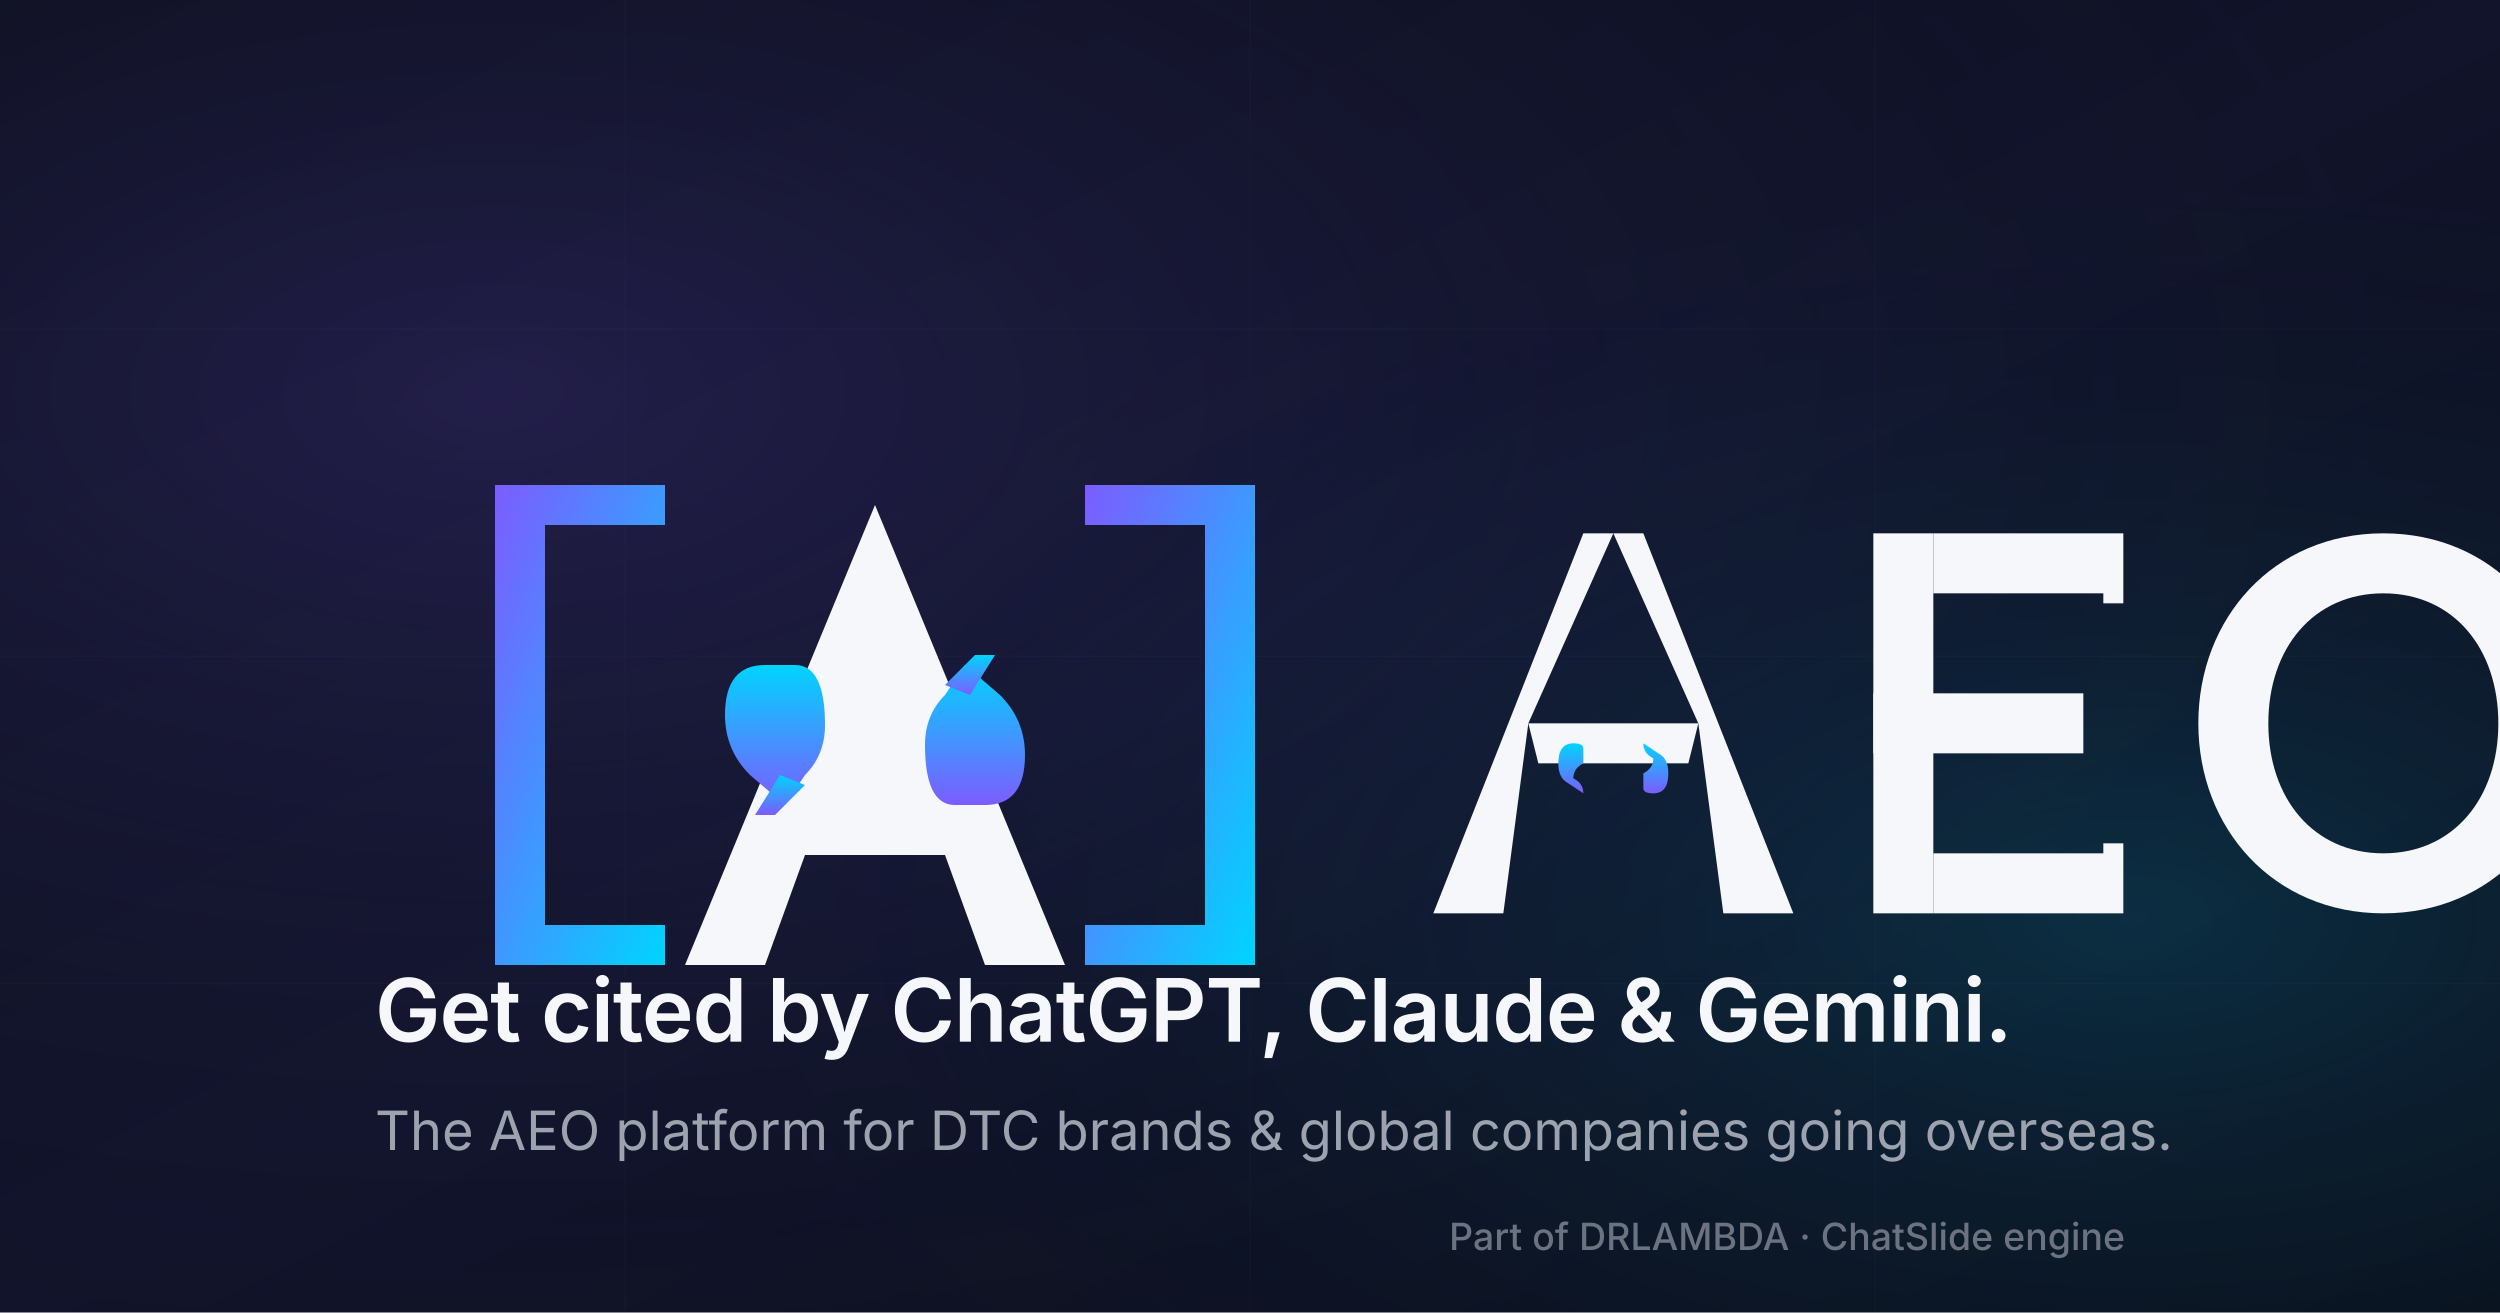
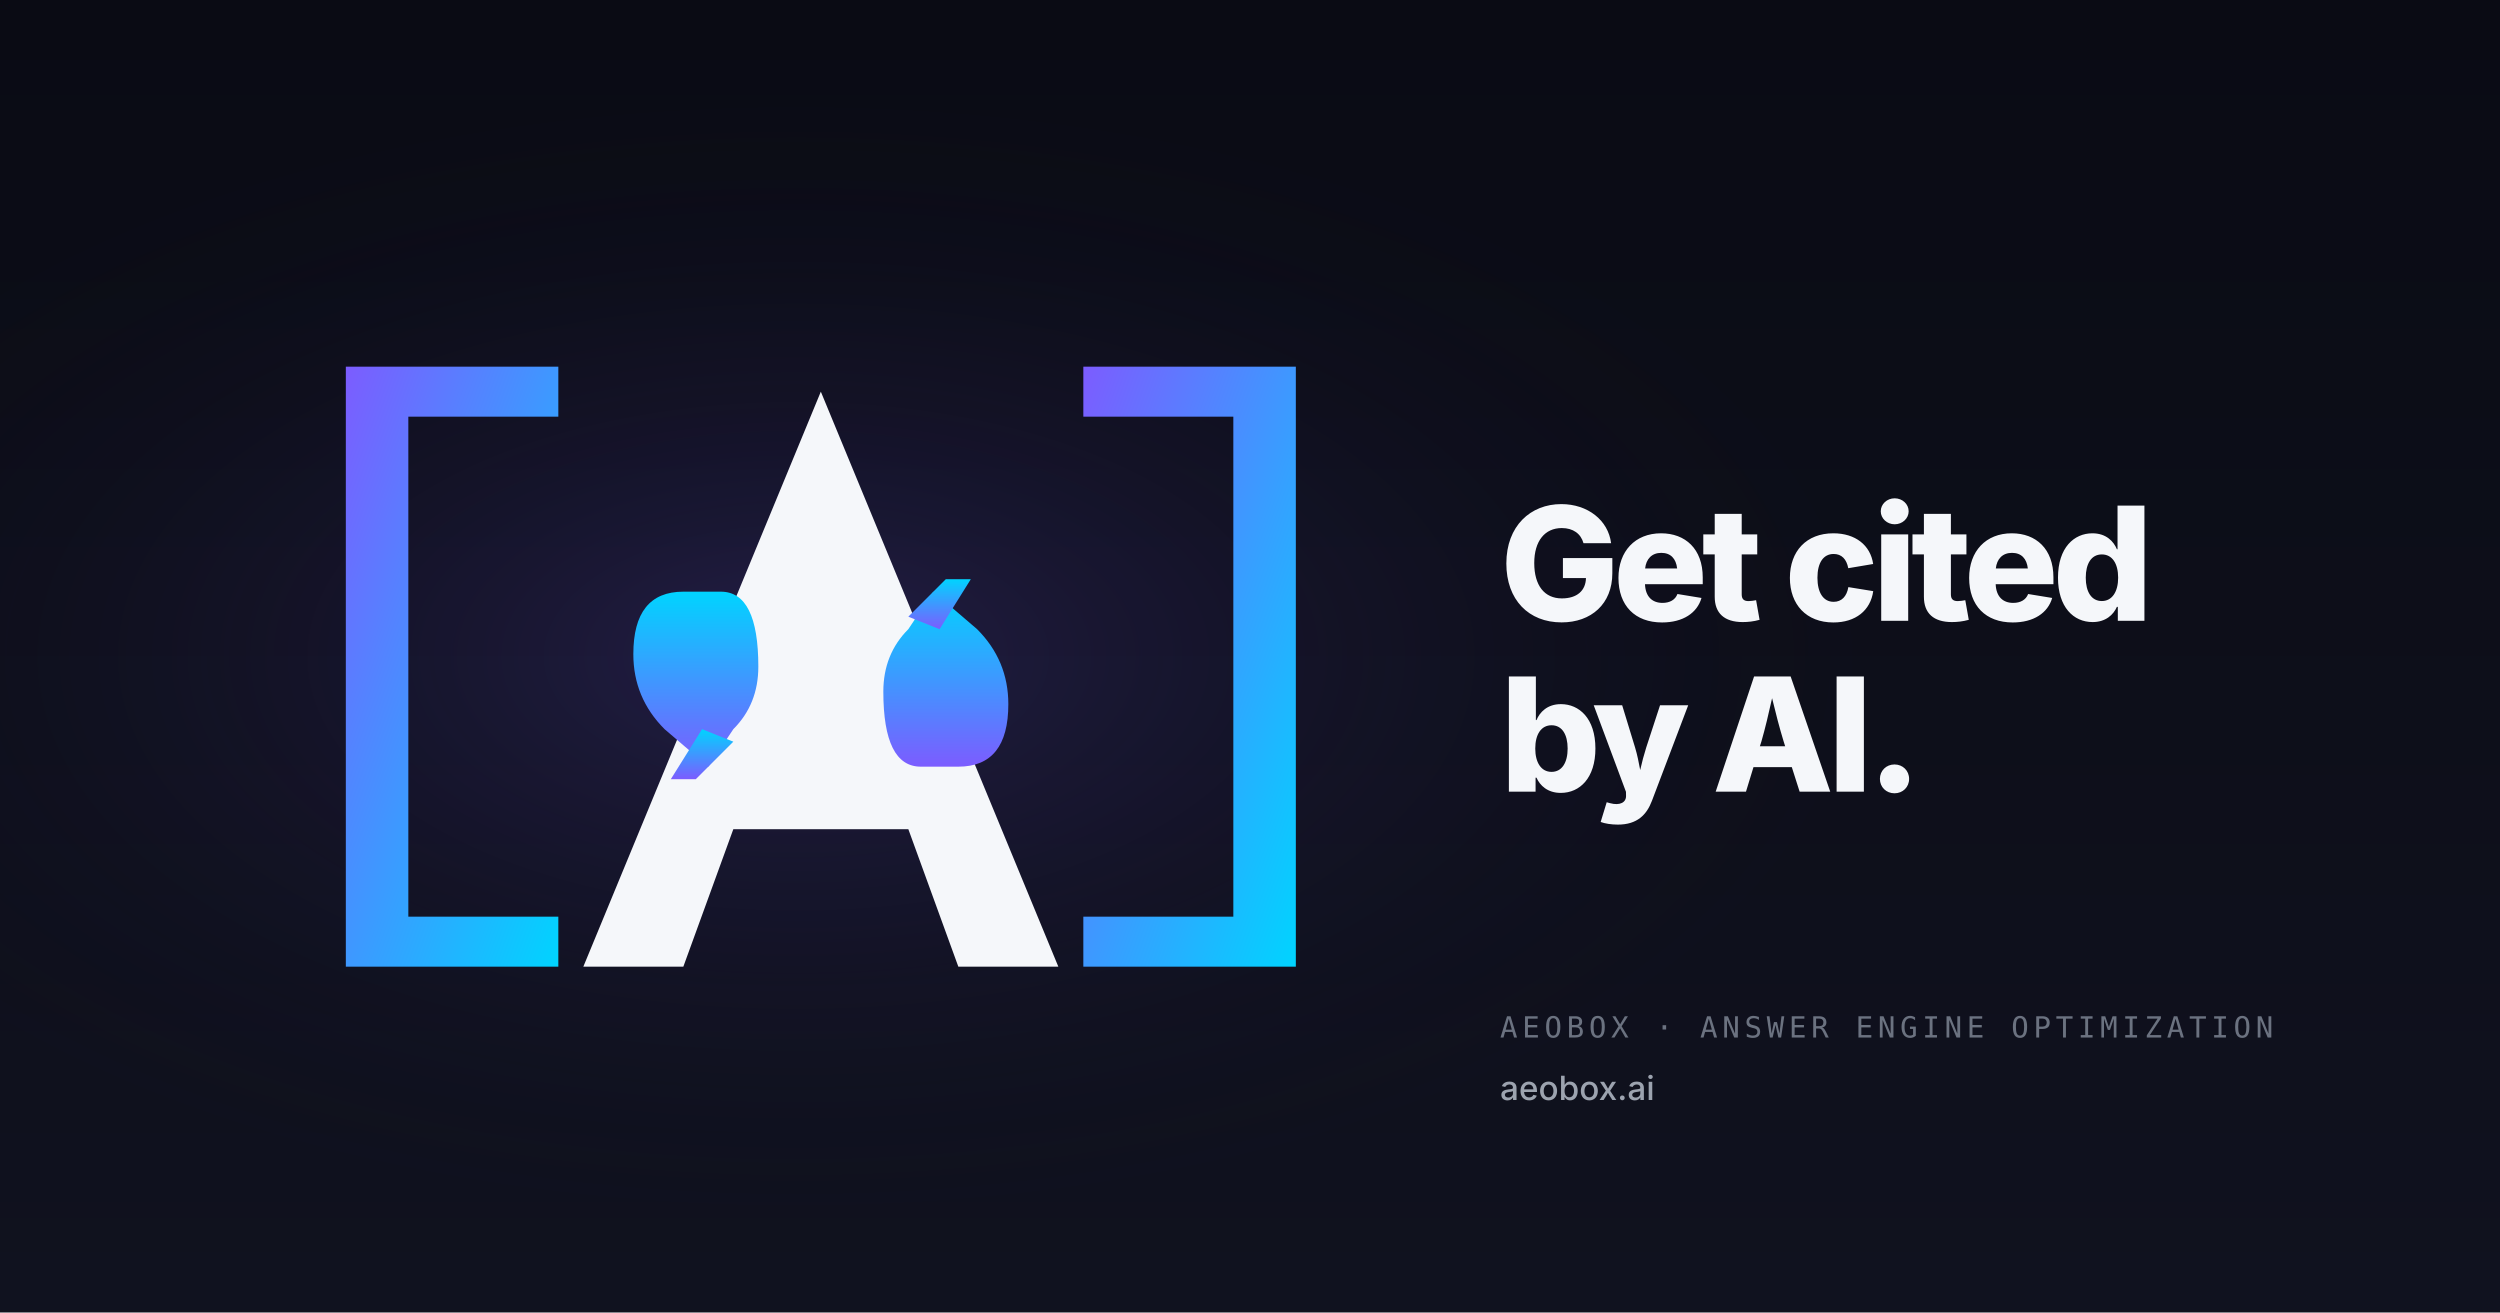
- <svg xmlns="http://www.w3.org/2000/svg" viewBox="0 0 1200 630" role="img" aria-label="AEObox">
+ <svg xmlns="http://www.w3.org/2000/svg" viewBox="0 0 1200 630" role="img" aria-label="AEObox · Get cited by AI">
  <defs>
-     <linearGradient id="ogbg" x1="0" y1="0" x2="1" y2="1">
-       <stop offset="0%" stop-color="#0B0E1A" />
-       <stop offset="50%" stop-color="#11142A" />
-       <stop offset="100%" stop-color="#0B0E1A" />
+     <linearGradient id="bg" x1="0" y1="0" x2="0" y2="1">
+       <stop offset="0%" stop-color="#0A0B14" />
+       <stop offset="100%" stop-color="#10121F" />
    </linearGradient>
-     <radialGradient id="ogglow" cx="0.2" cy="0.3" r="0.8">
-       <stop offset="0%" stop-color="rgba(124,92,255,0.18)" />
-       <stop offset="100%" stop-color="rgba(11,14,26,0)" />
+     <radialGradient id="glow" cx="0.32" cy="0.5" r="0.45">
+       <stop offset="0%" stop-color="rgba(124,92,255,0.20)" />
+       <stop offset="100%" stop-color="rgba(10,11,20,0)" />
    </radialGradient>
-     <radialGradient id="ogglow2" cx="0.85" cy="0.7" r="0.6">
-       <stop offset="0%" stop-color="rgba(0,212,255,0.15)" />
-       <stop offset="100%" stop-color="rgba(11,14,26,0)" />
-     </radialGradient>
-     <linearGradient id="oglg" x1="0" y1="0" x2="1" y2="1">
+     <linearGradient id="mk" x1="0" y1="0" x2="1" y2="1">
      <stop offset="0%" stop-color="#7C5CFF" />
      <stop offset="100%" stop-color="#00D4FF" />
    </linearGradient>
-     <linearGradient id="oglq" x1="0" y1="0" x2="0" y2="1">
+     <linearGradient id="mq" x1="0" y1="0" x2="0" y2="1">
      <stop offset="0%" stop-color="#00D4FF" />
      <stop offset="100%" stop-color="#7C5CFF" />
    </linearGradient>
  </defs>
-   <rect width="1200" height="630" fill="url(#ogbg)" />
-   <rect width="1200" height="630" fill="url(#ogglow)" />
-   <rect width="1200" height="630" fill="url(#ogglow2)" />
-   <g opacity="0.05" stroke="#7C5CFF" stroke-width="0.5">
-     <line x1="0" y1="158" x2="1200" y2="158" />
-     <line x1="0" y1="315" x2="1200" y2="315" />
-     <line x1="0" y1="472" x2="1200" y2="472" />
-     <line x1="300" y1="0" x2="300" y2="630" />
-     <line x1="600" y1="0" x2="600" y2="630" />
-     <line x1="900" y1="0" x2="900" y2="630" />
-   </g>
-   <g transform="translate(180, 180)">
-     <g transform="scale(2.4)">
-       <path d="M 58 22 L 24 22 L 24 118 L 58 118 L 58 110 L 34 110 L 34 30 L 58 30 Z" fill="url(#oglg)" />
-       <path d="M 142 22 L 176 22 L 176 118 L 142 118 L 142 110 L 166 110 L 166 30 L 142 30 Z" fill="url(#oglg)" />
-       <path d="M 100 26 L 62 118 L 78 118 L 86 96 L 114 96 L 122 118 L 138 118 Z M 90 84 L 110 84 L 100 58 Z" fill="#F5F7FA" />
-       <g fill="url(#oglq)">
-         <path d="M 78 58 Q 70 58 70 68 Q 70 75 75 80 L 82 86 L 86 80 Q 90 76 90 70 Q 90 58 84 58 Z" />
-         <path d="M 81 80 L 76 88 L 80 88 L 86 82 Z" />
-         <path d="M 122 86 Q 130 86 130 76 Q 130 69 125 64 L 118 58 L 114 64 Q 110 68 110 74 Q 110 86 116 86 Z" />
-         <path d="M 119 64 L 124 56 L 120 56 L 114 62 Z" />
-       </g>
-     </g>
-     <g transform="translate(508, 76) scale(2.4)">
-       <g fill="#F5F7FA">
-         <path d="M 0 76 L 30 0 L 36 0 L 19 38 L 14 76 Z" />
-         <path d="M 36 0 L 42 0 L 72 76 L 58 76 L 53 38 Z" />
-         <path d="M 19 38 L 53 38 L 51 46 L 21 46 Z" />
-       </g>
-       <g fill="url(#oglq)">
-         <path d="M 28 42 Q 25 42 25 46 Q 25 49 27 50 L 30 52 Q 30 50 28 49 Q 28 47 30 46 L 30 43 Q 30 42 28 42 Z" />
-         <path d="M 44 52 Q 47 52 47 48 Q 47 45 45 44 L 42 42 Q 42 44 44 45 Q 44 47 42 48 L 42 51 Q 42 52 44 52 Z" />
-       </g>
-       <g fill="#F5F7FA">
-         <rect x="88" y="0" width="12" height="76" />
-         <path d="M 88 0 L 138 0 L 138 12 L 138 14 L 134 14 L 134 12 L 100 12 L 100 0 Z" />
-         <rect x="88" y="32" width="42" height="12" />
-         <path d="M 88 64 L 100 64 L 100 76 L 138 76 L 138 64 L 138 62 L 134 62 L 134 64 Z" />
-       </g>
-       <path d="M 190 0 C 168 0 153 17 153 38 C 153 59 168 76 190 76 C 212 76 227 59 227 38 C 227 17 212 0 190 0 Z M 190 12 C 204 12 213 23 213 38 C 213 53 204 64 190 64 C 176 64 167 53 167 38 C 167 23 176 12 190 12 Z" fill="#F5F7FA" />
-       <g fill="#F5F7FA">
-         <rect x="240" y="-4" width="12" height="80" />
-         <rect x="236" y="74" width="20" height="2" />
-         <path d="M 252 28 C 256 24 262 22 270 22 C 285 22 296 35 296 50 C 296 65 285 78 270 78 C 262 78 256 76 252 72 L 252 60 C 255 65 260 67 268 67 C 277 67 284 59 284 50 C 284 41 277 33 268 33 C 260 33 255 35 252 40 Z" />
-       </g>
-       <path d="M 332 22 C 317 22 306 35 306 50 C 306 65 317 78 332 78 C 347 78 358 65 358 50 C 358 35 347 22 332 22 Z M 332 33 C 341 33 346 41 346 50 C 346 59 341 67 332 67 C 323 67 318 59 318 50 C 318 41 323 33 332 33 Z" fill="#F5F7FA" />
-       <g fill="#F5F7FA">
-         <path d="M 362 24 L 376 24 L 388 41 L 400 24 L 414 24 L 395 49 L 416 76 L 402 76 L 388 58 L 374 76 L 360 76 L 381 49 Z" />
-         <rect x="362" y="22" width="6" height="2" />
-         <rect x="408" y="22" width="6" height="2" />
-         <rect x="362" y="76" width="6" height="2" />
-         <rect x="408" y="76" width="6" height="2" />
-       </g>
+   <rect width="1200" height="630" fill="url(#bg)" />
+   <rect width="1200" height="630" fill="url(#glow)" />
+   <g transform="translate(94, 110) scale(3.0)">
+     <path d="M 58 22 L 24 22 L 24 118 L 58 118 L 58 110 L 34 110 L 34 30 L 58 30 Z" fill="url(#mk)" />
+     <path d="M 142 22 L 176 22 L 176 118 L 142 118 L 142 110 L 166 110 L 166 30 L 142 30 Z" fill="url(#mk)" />
+     <path d="M 100 26 L 62 118 L 78 118 L 86 96 L 114 96 L 122 118 L 138 118 Z M 90 84 L 110 84 L 100 58 Z" fill="#F5F7FA" />
+     <g fill="url(#mq)">
+       <path d="M 78 58 Q 70 58 70 68 Q 70 75 75 80 L 82 86 L 86 80 Q 90 76 90 70 Q 90 58 84 58 Z" />
+       <path d="M 81 80 L 76 88 L 80 88 L 86 82 Z" />
+       <path d="M 122 86 Q 130 86 130 76 Q 130 69 125 64 L 118 58 L 114 64 Q 110 68 110 74 Q 110 86 116 86 Z" />
+       <path d="M 119 64 L 124 56 L 120 56 L 114 62 Z" />
    </g>
  </g>
-   <text x="180" y="500" fill="#F5F7FA" font-family="Inter,-apple-system,system-ui,sans-serif" font-size="42" font-weight="600" letter-spacing="-0.5">Get cited by ChatGPT, Claude &amp; Gemini.</text>
-   <text x="180" y="552" fill="#9CA3AF" font-family="Inter,-apple-system,system-ui,sans-serif" font-size="26" font-weight="400">The AEO platform for DTC brands &amp; global companies going overseas.</text>
-   <text x="1020" y="600" fill="#6B7280" font-family="Inter,system-ui,sans-serif" font-size="18" font-weight="500" text-anchor="end">Part of DRLAMBDA · ChatSlide engine</text>
+   <text x="720" y="298" fill="#F5F7FA" font-family="Inter, -apple-system, BlinkMacSystemFont, system-ui, sans-serif" font-size="76" font-weight="800" letter-spacing="-3">Get cited</text>
+   <text x="720" y="380" fill="#F5F7FA" font-family="Inter, -apple-system, BlinkMacSystemFont, system-ui, sans-serif" font-size="76" font-weight="800" letter-spacing="-3">by AI.</text>
+   <text x="720" y="498" fill="#6B7280" font-family="'JetBrains Mono', Menlo, monospace" font-size="14" font-weight="500" letter-spacing="0.16em">
+     AEOBOX · ANSWER ENGINE OPTIMIZATION
+   </text>
+   <text x="720" y="528" fill="#9CA3AF" font-family="Inter, system-ui, sans-serif" font-size="16" font-weight="500">
+     aeobox.ai
+   </text>
</svg>
